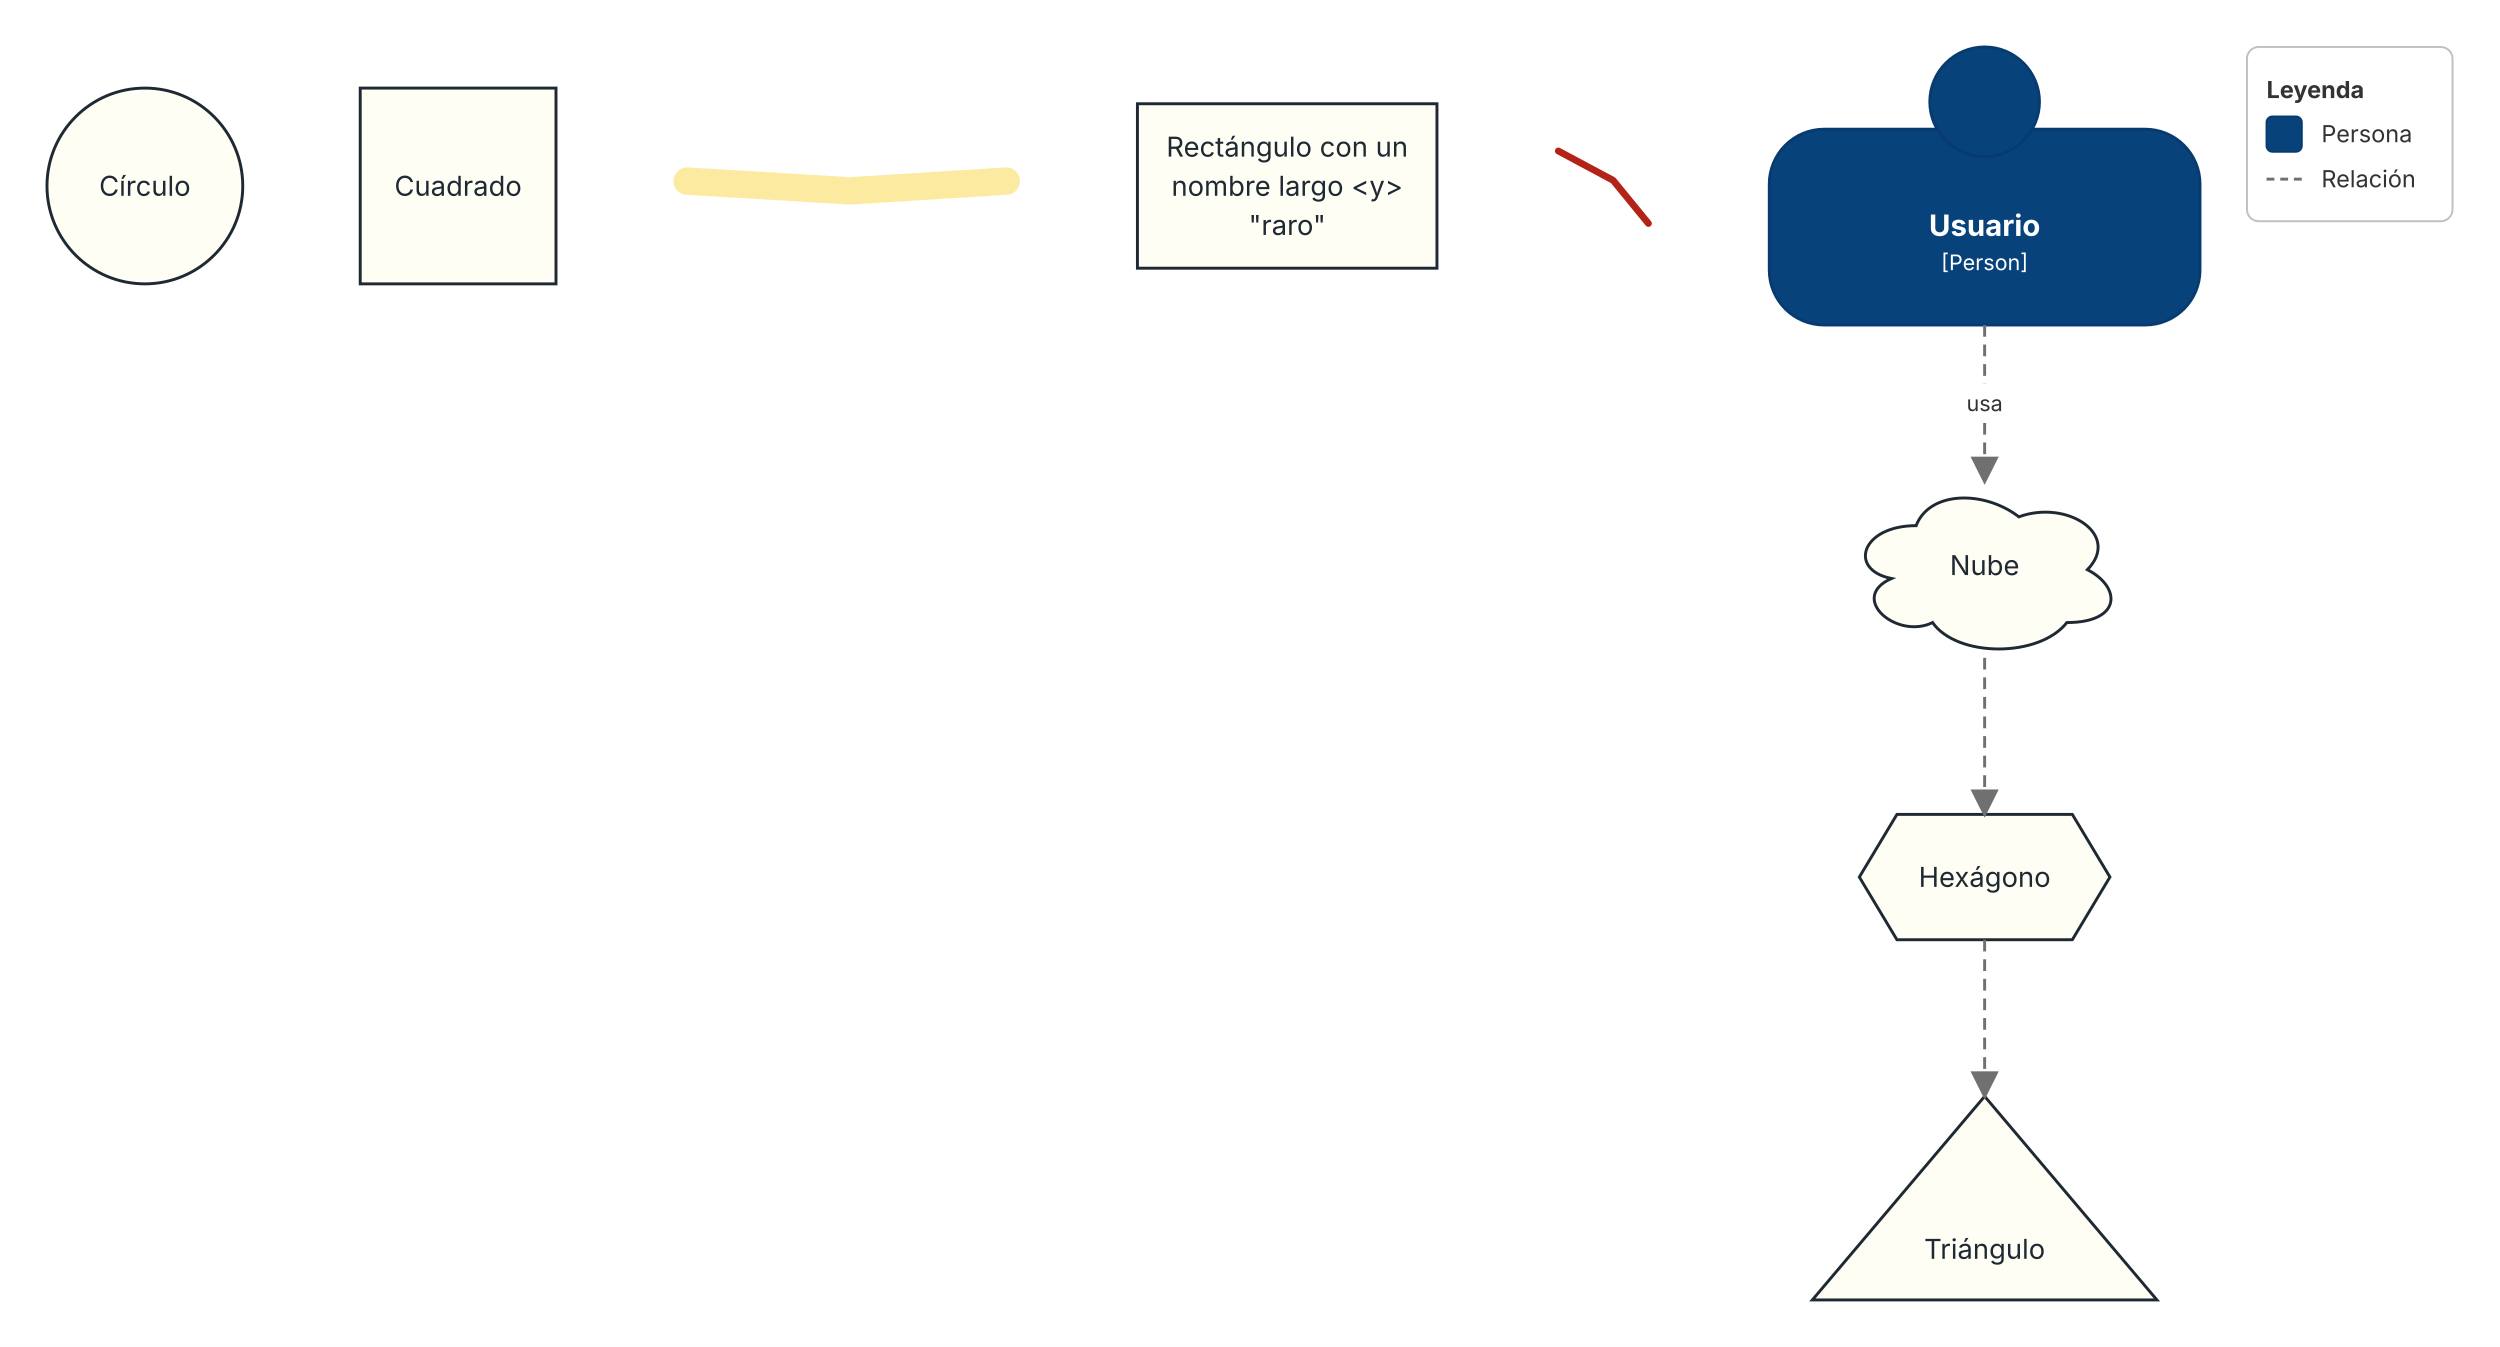
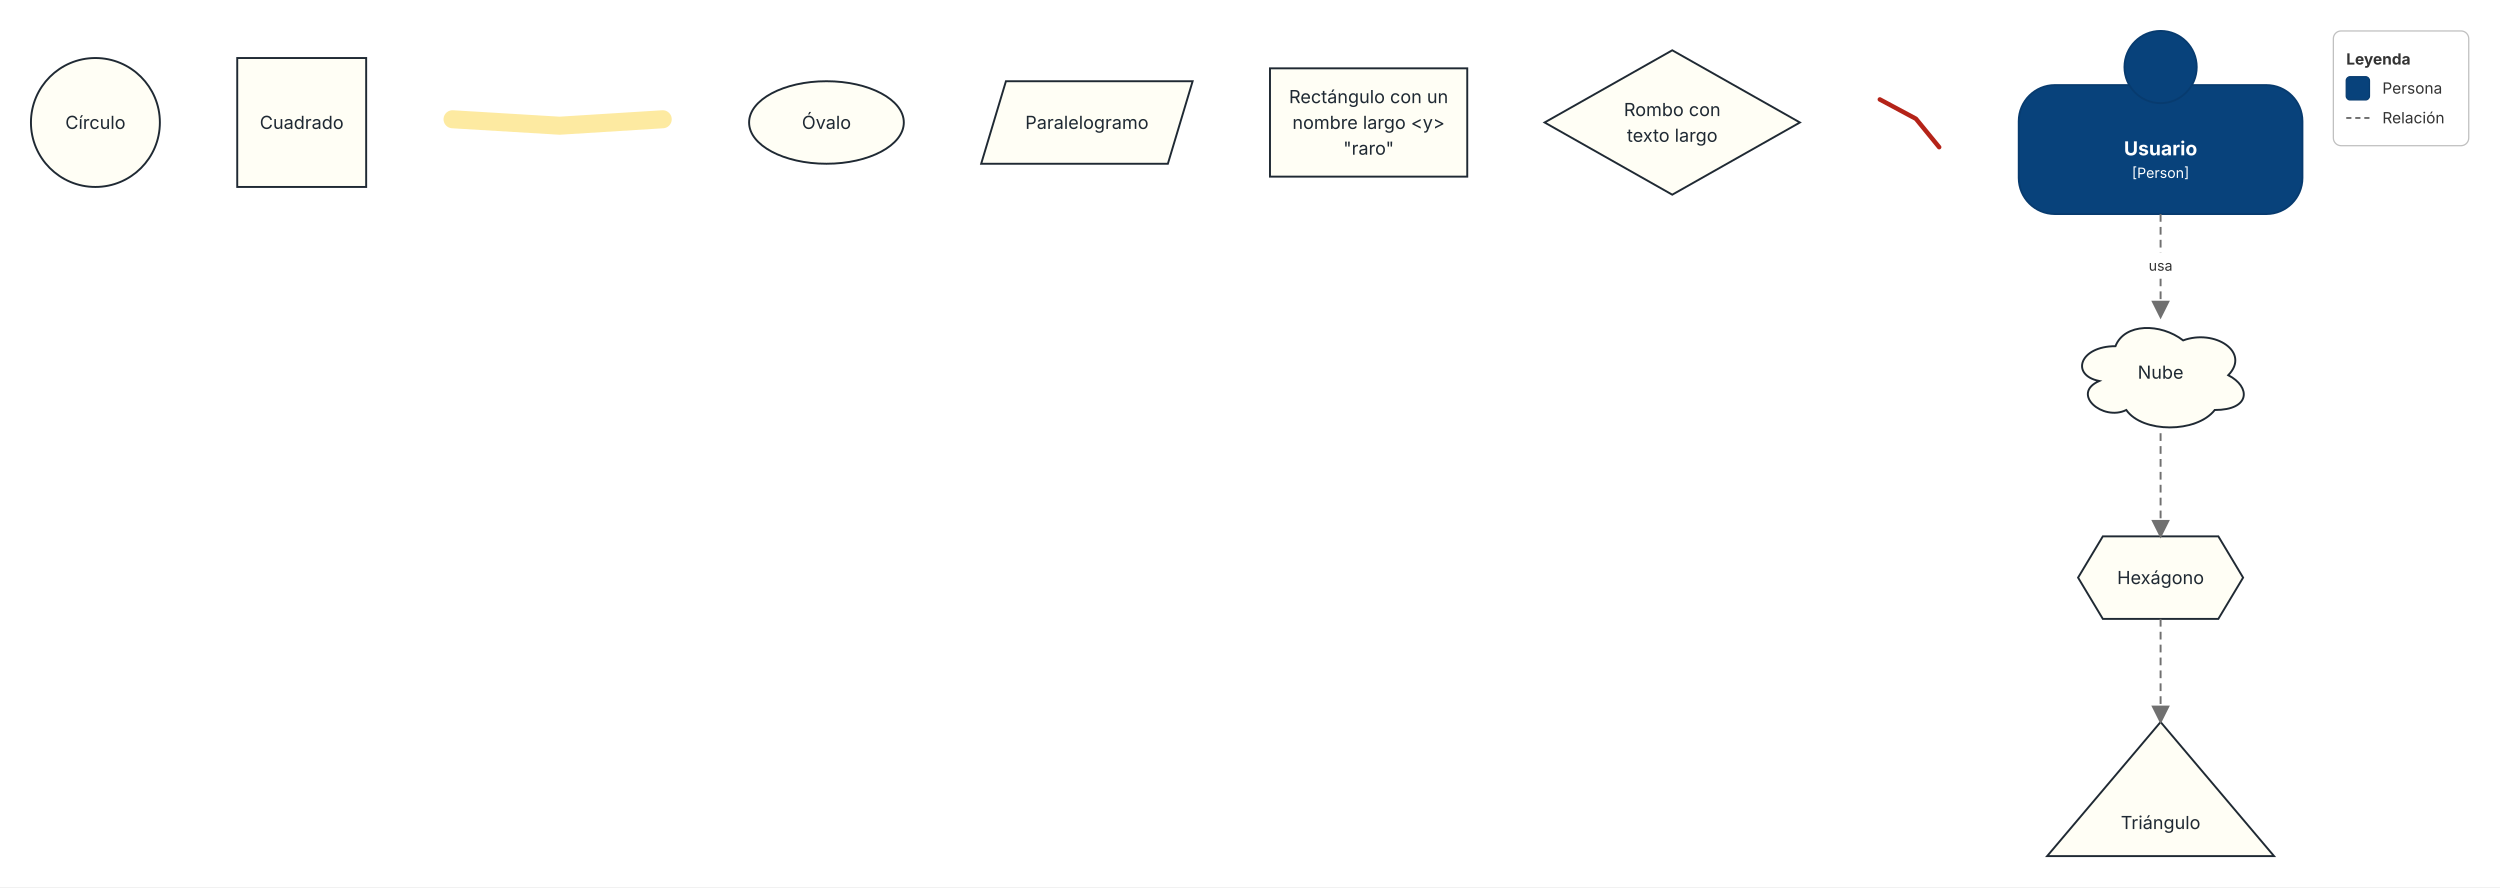
- <svg xmlns="http://www.w3.org/2000/svg" width="1277" height="688" viewBox="6 6 1277 688">
-   <rect x="6" y="6" width="1277" height="688" fill="#ffffff" />
+ <svg xmlns="http://www.w3.org/2000/svg" width="1939" height="688" viewBox="6 6 1939 688">
+   <rect x="6" y="6" width="1939" height="688" fill="#ffffff" />
  <g font-family="Inter, 'Helvetica Neue', Arial, sans-serif">
    <g data-id="marcador" transform="translate(350 91.5)">
      <path d="M 7 7 L 90 12 L 170 7" fill="none" stroke="#facc15" stroke-width="14" stroke-opacity="0.4" stroke-linecap="round" stroke-linejoin="round" />
    </g>
    <g data-id="circulo" transform="translate(30 51)">
      <ellipse cx="50" cy="50" rx="50" ry="50" fill="#fffef5" stroke="#1f2933" stroke-width="1.5" />
      <text x="50" y="55" font-size="14" fill="#1f2933" text-anchor="middle">Círculo</text>
    </g>
    <g data-id="cuadrado" transform="translate(190 51)">
      <rect x="0" y="0" width="100" height="100" fill="#fffef5" stroke="#1f2933" stroke-width="1.5" />
      <text x="50" y="55" font-size="14" fill="#1f2933" text-anchor="middle">Cuadrado</text>
    </g>
-     <g data-id="hexagono" transform="translate(955.75 422)">
+     <g data-id="hexagono" transform="translate(1617.75 422)">
      <path d="M 19.2 0 L 108.8 0 L 128 32 L 108.8 64 L 19.2 64 L 0 32 Z" fill="#fffef5" stroke="#1f2933" stroke-width="1.5" />
      <text x="64" y="37" font-size="14" fill="#1f2933" text-anchor="middle">Hexágono</text>
    </g>
-     <g data-id="nube" transform="translate(949.75 252)">
+     <g data-id="nube" transform="translate(1611.75 252)">
      <path d="M 35 22.5 C 7 22.5 0 45 22.4 49.5 C 0 59.4 25.2 81 43.4 72 C 56 90 98 90 112 72 C 140 72 140 54 122.5 45 C 140 27 112 9 87.5 18 C 70 4.5 42 4.5 35 22.5 Z" fill="#fffef5" stroke="#1f2933" stroke-width="1.5" />
      <text x="70" y="47.75" font-size="14" fill="#1f2933" text-anchor="middle">Nube</text>
    </g>
-     <g data-id="rectangulo" transform="translate(587 59)">
+     <g data-id="ovalo" transform="translate(587 69)">
+       <ellipse cx="60" cy="32" rx="60" ry="32" fill="#fffef5" stroke="#1f2933" stroke-width="1.5" />
+       <text x="60" y="37" font-size="14" fill="#1f2933" text-anchor="middle">Óvalo</text>
+     </g>
+     <g data-id="paralelogramo" transform="translate(767 69)">
+       <path d="M 19.2 0 L 164 0 L 144.8 64 L 0 64 Z" fill="#fffef5" stroke="#1f2933" stroke-width="1.5" />
+       <text x="82" y="37" font-size="14" fill="#1f2933" text-anchor="middle">Paralelogramo</text>
+     </g>
+     <g data-id="rectangulo" transform="translate(991 59)">
      <rect x="0" y="0" width="153" height="84" fill="#fffef5" stroke="#1f2933" stroke-width="1.5" />
      <text x="76.5" y="27" font-size="14" fill="#1f2933" text-anchor="middle">Rectángulo con un</text>
      <text x="76.5" y="47" font-size="14" fill="#1f2933" text-anchor="middle">nombre largo &lt;y&gt;</text>
      <text x="76.5" y="67" font-size="14" fill="#1f2933" text-anchor="middle">"raro"</text>
    </g>
-     <g data-id="trazo" transform="translate(800 80.13)">
+     <g data-id="rombo" transform="translate(1204 45)">
+       <path d="M 99 0 L 198 56 L 99 112 L 0 56 Z" fill="#fffef5" stroke="#1f2933" stroke-width="1.5" />
+       <text x="99" y="51" font-size="14" fill="#1f2933" text-anchor="middle">Rombo con</text>
+       <text x="99" y="71" font-size="14" fill="#1f2933" text-anchor="middle">texto largo</text>
+     </g>
+     <g data-id="trazo" transform="translate(1462 80.13)">
      <path d="M 2 3 L 30 18 L 48 40" fill="none" stroke="#b42318" stroke-width="3.5" stroke-linecap="round" stroke-linejoin="round" />
    </g>
-     <g data-id="triangulo" transform="translate(931.75 566)">
+     <g data-id="triangulo" transform="translate(1593.75 566)">
      <path d="M 88 0 L 176 104 L 0 104 Z" fill="#fffef5" stroke="#1f2933" stroke-width="1.5" />
      <text x="88" y="83" font-size="14" fill="#1f2933" text-anchor="middle">Triángulo</text>
    </g>
-     <g data-id="usuario" transform="translate(909.75 30)">
+     <g data-id="usuario" transform="translate(1571.75 30)">
      <rect x="0" y="42" width="220" height="100" rx="28" fill="#08427B" stroke="#073B6F" stroke-width="1.5" />
      <ellipse cx="110" cy="28" rx="28" ry="28" fill="#08427B" stroke="#073B6F" stroke-width="1.5" />
      <text x="110" y="96.5" font-size="15" fill="#ffffff" text-anchor="middle" font-weight="bold">Usuario</text>
      <text x="110" y="114" font-size="11" fill="#ffffff" text-anchor="middle">[Person]</text>
    </g>
    <g data-id="r1">
-       <path d="M 1019.75 172 L 1019.75 240" fill="none" stroke="#707070" stroke-width="1.5" stroke-dasharray="6 4" />
-       <path d="M 1019.75 252 L 1013.75 240 L 1025.75 240 Z" fill="#707070" stroke="#707070" stroke-width="1.5" />
-       <rect x="1005.25" y="202" width="29" height="20" rx="3" fill="#ffffff" stroke="none" />
-       <text x="1019.75" y="216" font-size="11" fill="#333333" text-anchor="middle">usa</text>
+       <path d="M 1681.75 172 L 1681.75 240" fill="none" stroke="#707070" stroke-width="1.5" stroke-dasharray="6 4" />
+       <path d="M 1681.75 252 L 1675.75 240 L 1687.75 240 Z" fill="#707070" stroke="#707070" stroke-width="1.5" />
+       <rect x="1667.25" y="202" width="29" height="20" rx="3" fill="#ffffff" stroke="none" />
+       <text x="1681.75" y="216" font-size="11" fill="#333333" text-anchor="middle">usa</text>
    </g>
    <g data-id="r2">
-       <path d="M 1019.75 342 L 1019.75 410" fill="none" stroke="#707070" stroke-width="1.5" stroke-dasharray="6 4" />
-       <path d="M 1019.75 422 L 1013.75 410 L 1025.75 410 Z" fill="#707070" stroke="#707070" stroke-width="1.5" />
+       <path d="M 1681.75 342 L 1681.75 410" fill="none" stroke="#707070" stroke-width="1.5" stroke-dasharray="6 4" />
+       <path d="M 1681.75 422 L 1675.75 410 L 1687.75 410 Z" fill="#707070" stroke="#707070" stroke-width="1.5" />
    </g>
    <g data-id="r3">
-       <path d="M 1019.75 486 L 1019.75 554" fill="none" stroke="#707070" stroke-width="1.5" stroke-dasharray="6 4" />
-       <path d="M 1019.75 566 L 1013.75 554 L 1025.75 554 Z" fill="#707070" stroke="#707070" stroke-width="1.5" />
+       <path d="M 1681.75 486 L 1681.75 554" fill="none" stroke="#707070" stroke-width="1.5" stroke-dasharray="6 4" />
+       <path d="M 1681.75 566 L 1675.75 554 L 1687.75 554 Z" fill="#707070" stroke="#707070" stroke-width="1.5" />
    </g>
-     <g data-id="__legend__" transform="translate(1153.75 30)">
+     <g data-id="__legend__" transform="translate(1815.75 30)">
      <rect x="0" y="0" width="105" height="89" rx="6" fill="#ffffff" stroke="#c0c0c0" />
      <text x="10" y="26.1" font-size="12" fill="#333333" font-weight="bold">Leyenda</text>
      <rect x="10" y="35.5" width="18" height="18" rx="3" fill="#08427B" stroke="#073B6F" />
      <text x="38" y="48.64" font-size="12" fill="#333333">Persona</text>
      <line x1="10" y1="67.5" x2="28" y2="67.5" fill="none" stroke="#707070" stroke-width="1.5" stroke-dasharray="4 3" />
      <text x="38" y="71.64" font-size="12" fill="#333333">Relación</text>
    </g>
  </g>
</svg>
